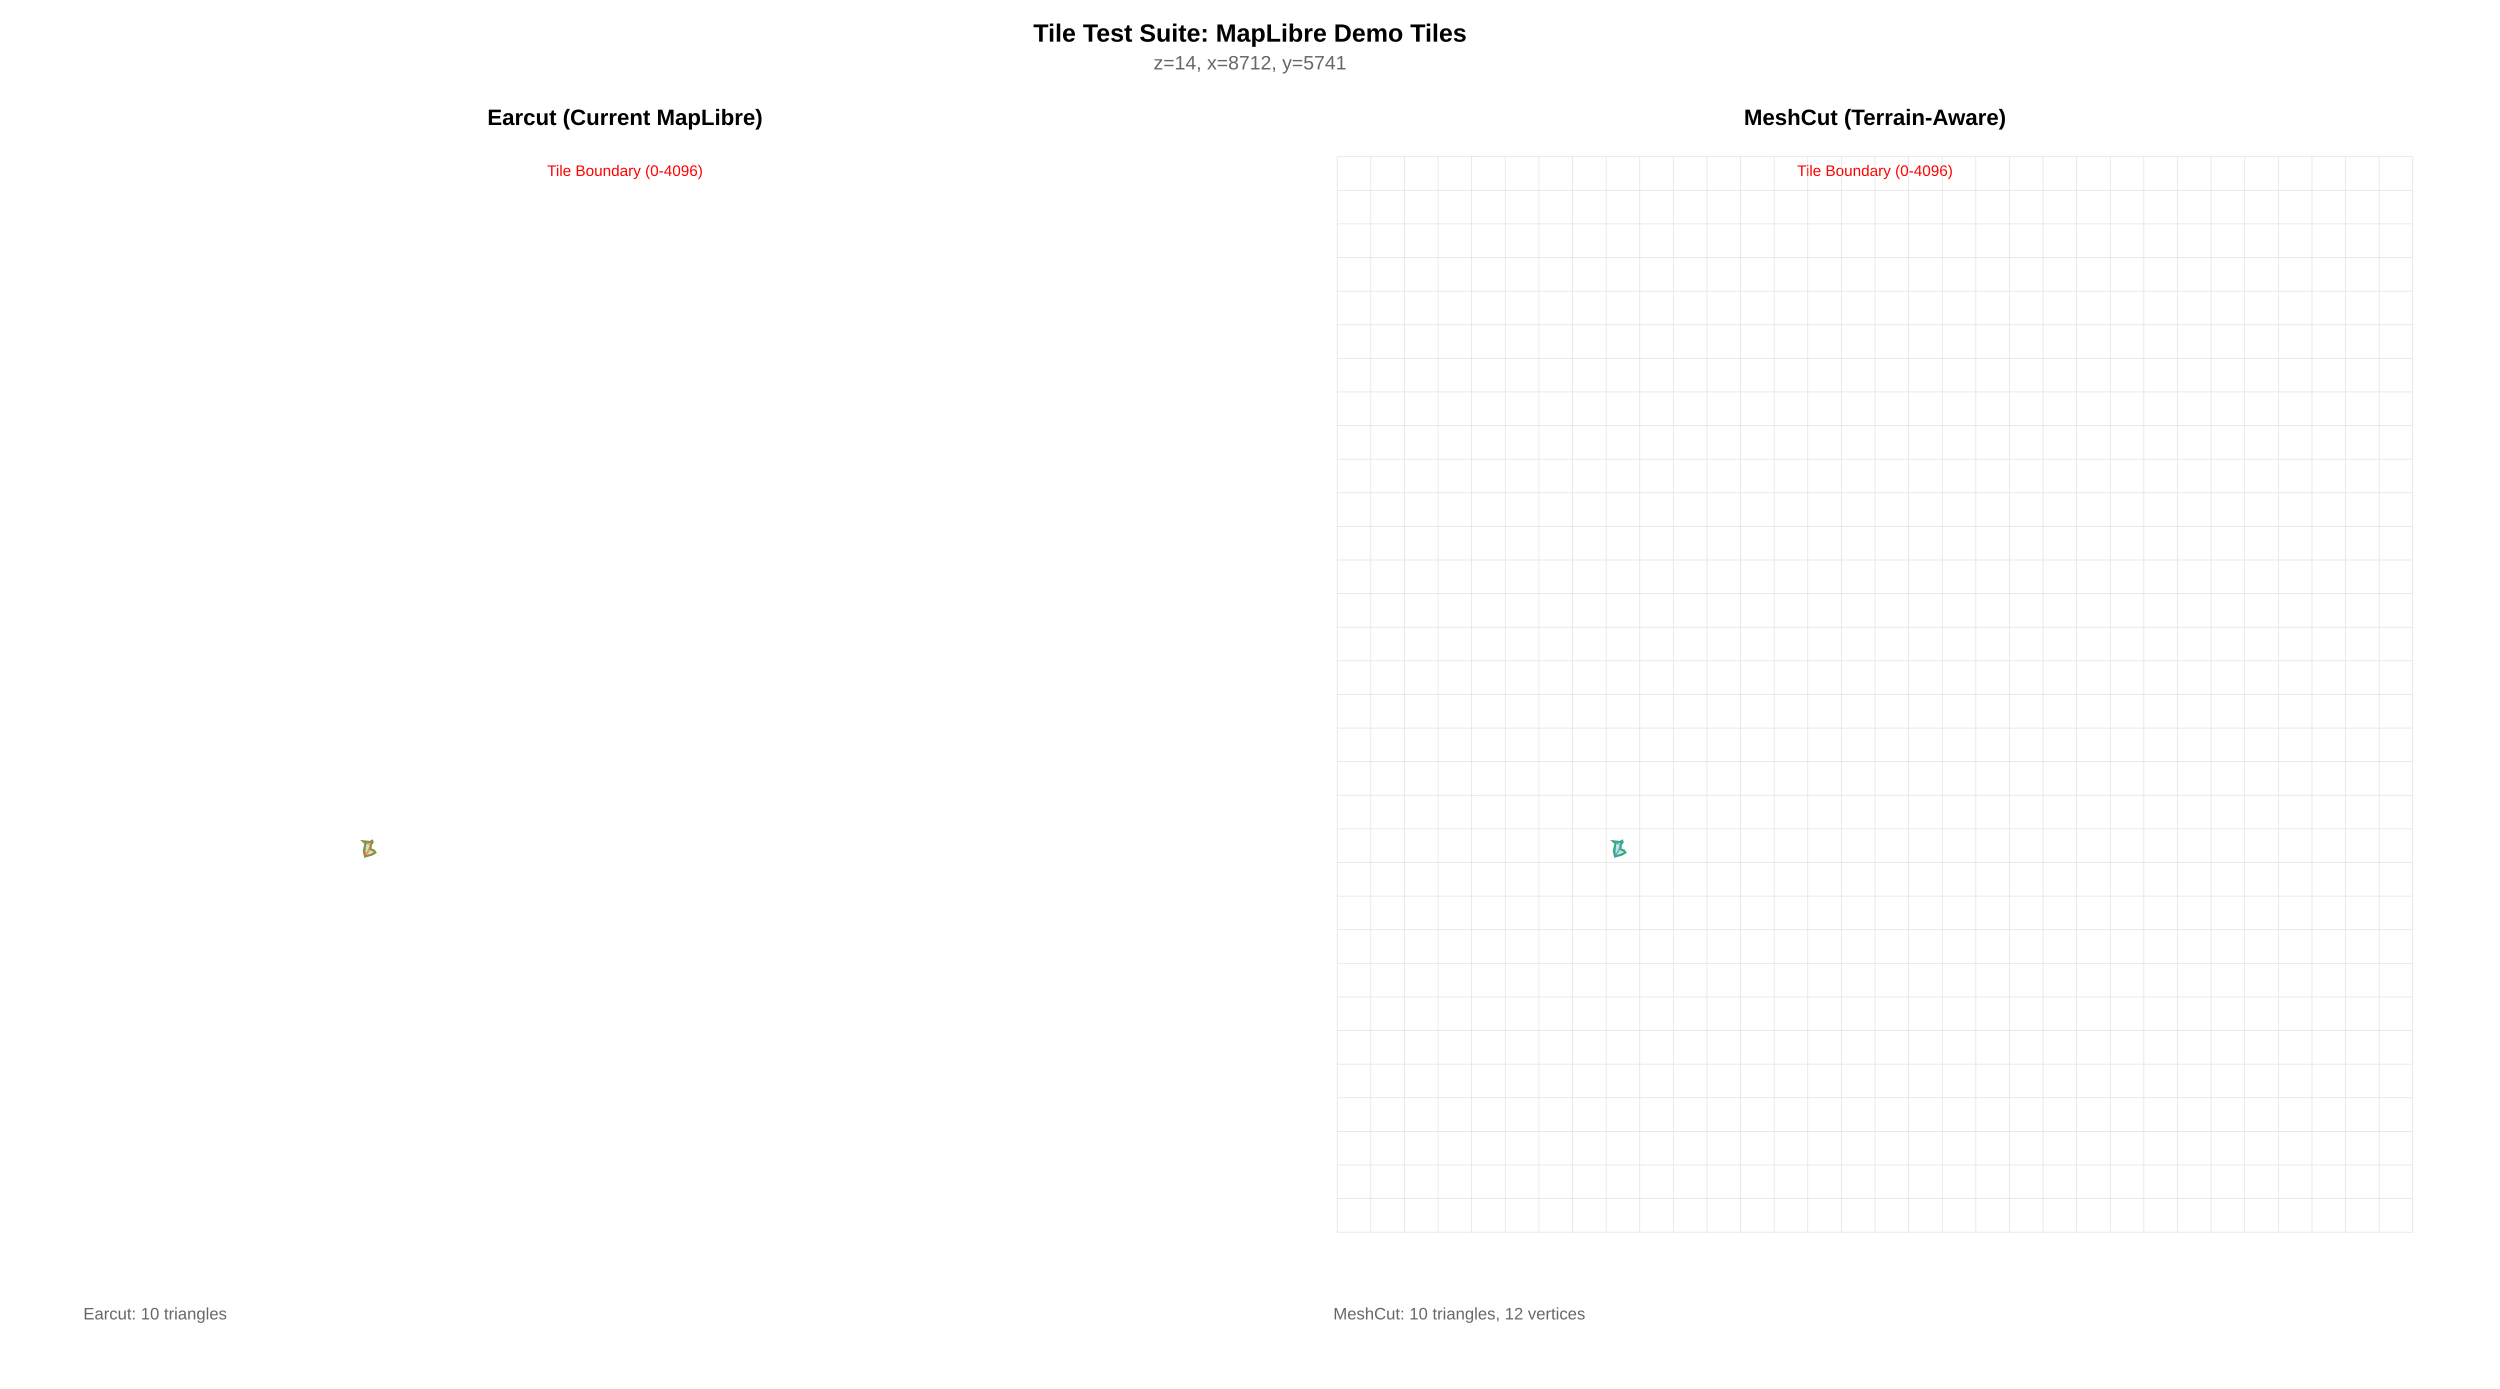
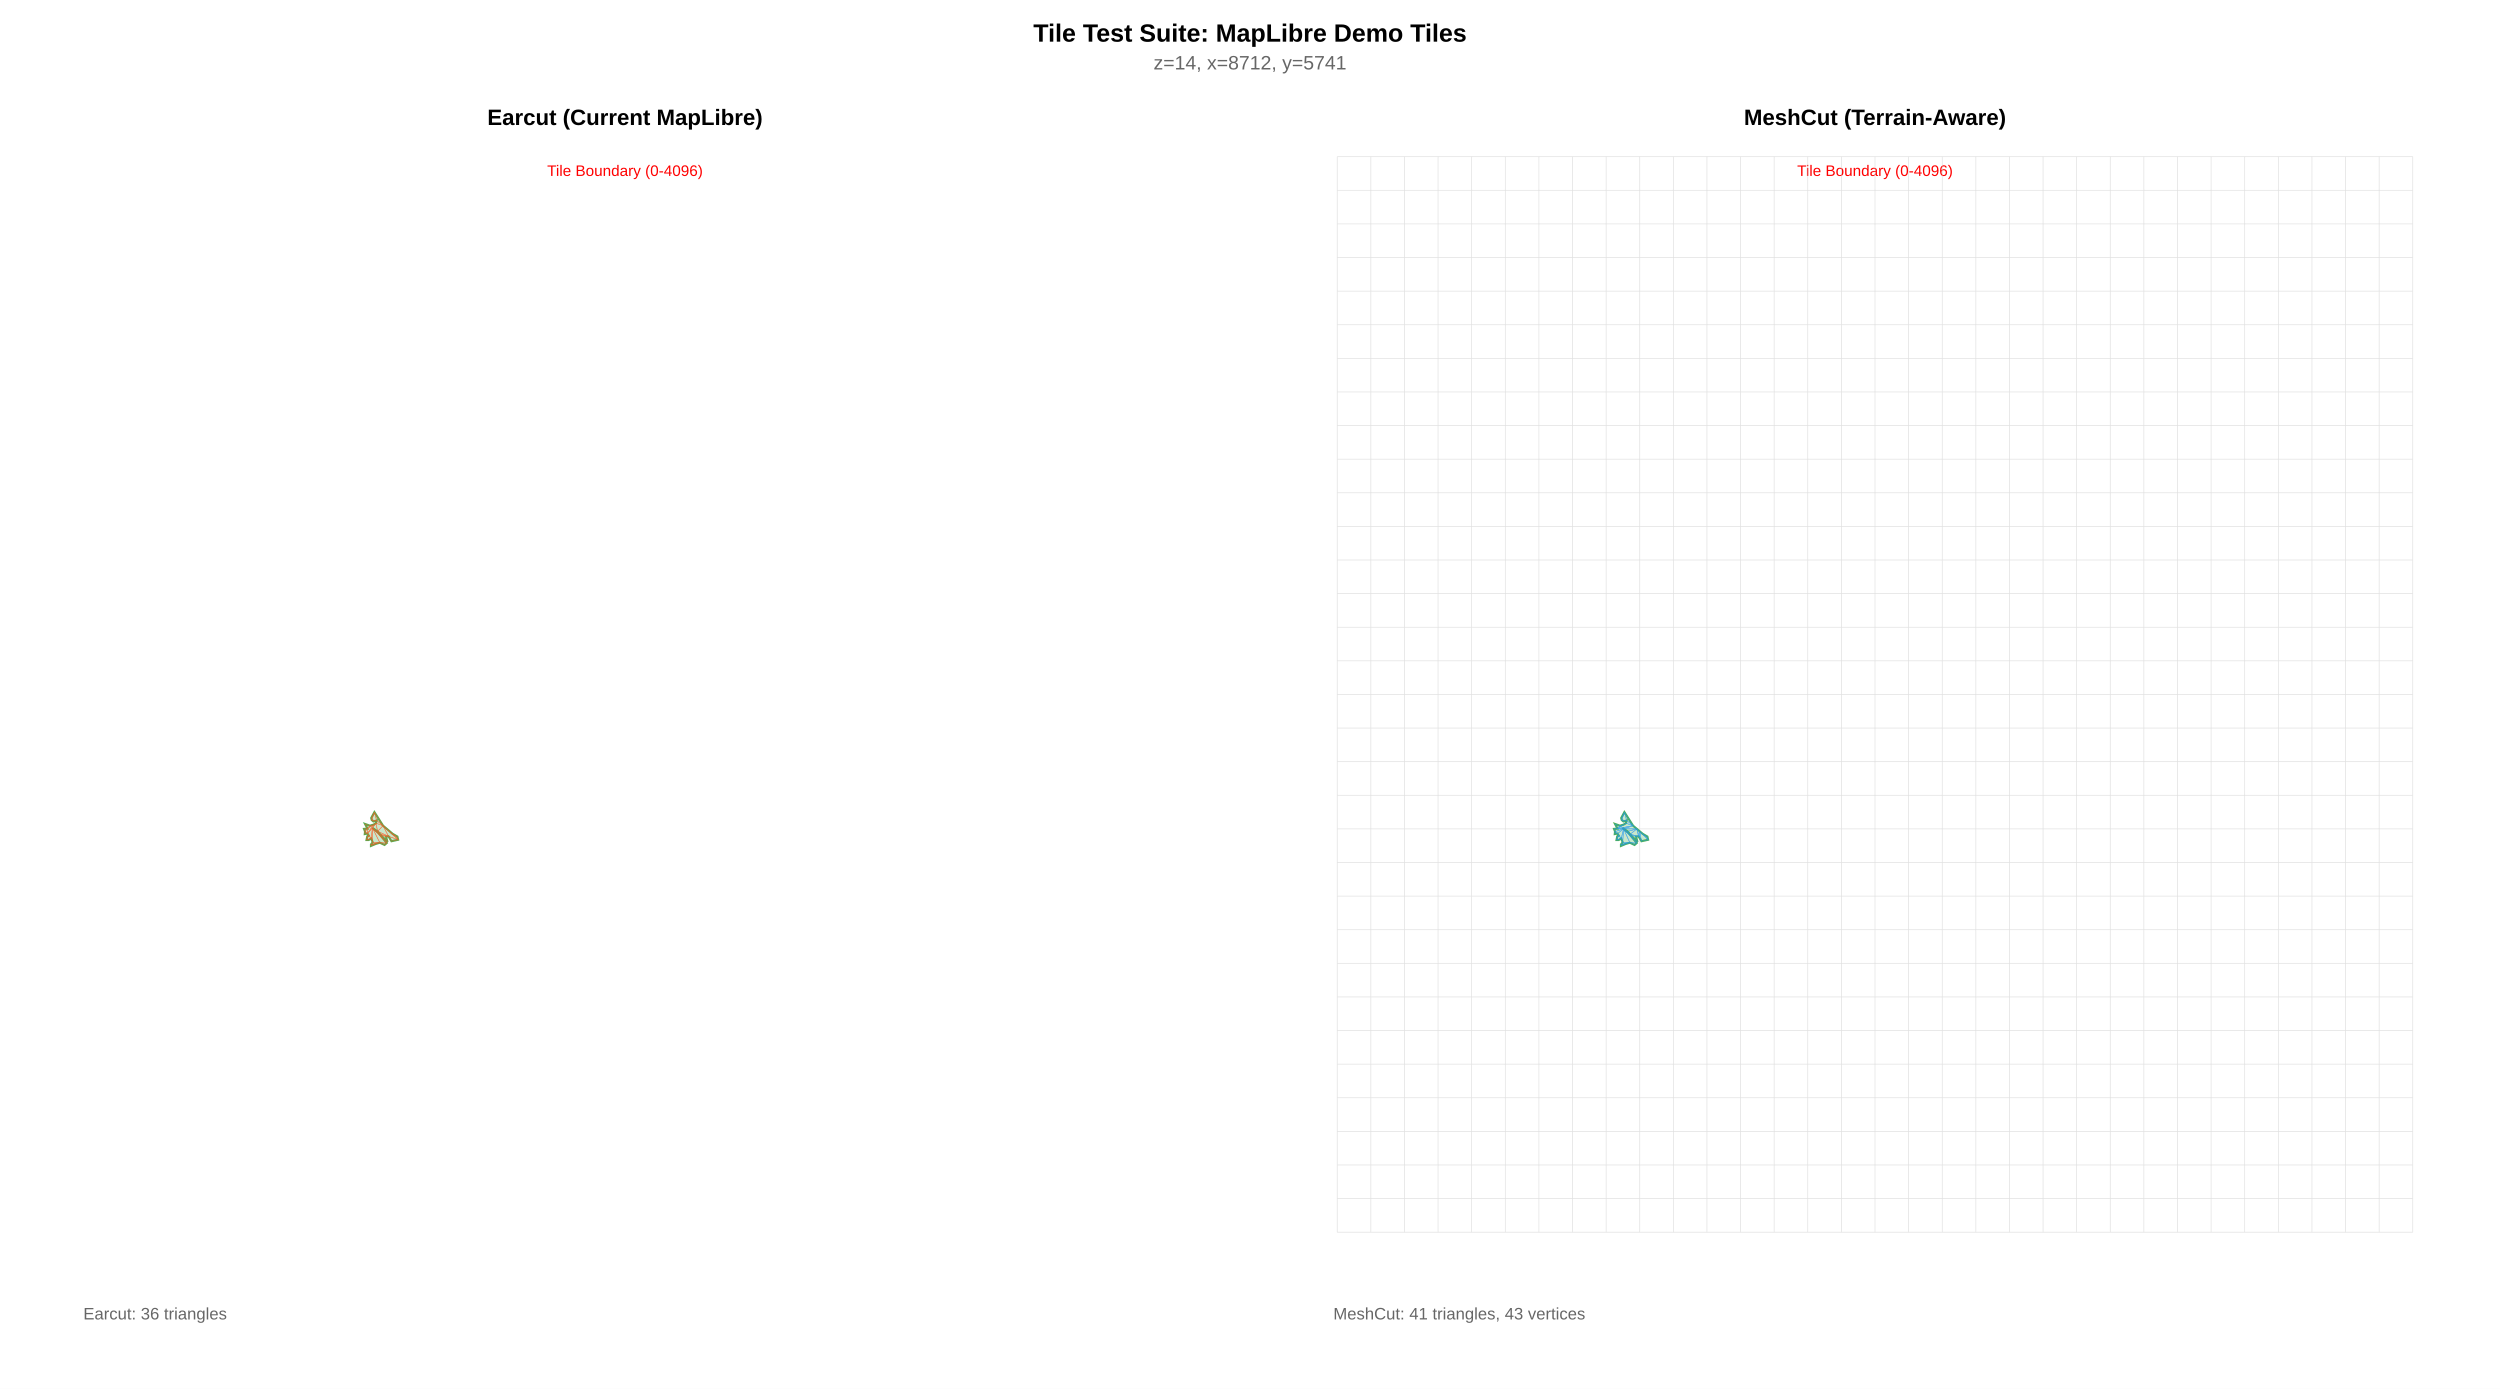
<svg xmlns="http://www.w3.org/2000/svg" width="1800" height="1000" viewBox="0 0 1800 1000">
  <rect width="100%" height="100%" fill="white" />
  <text x="900" y="30" text-anchor="middle" font-family="Arial" font-size="18" font-weight="bold">Tile Test Suite: MapLibre Demo Tiles</text>
  <text x="900" y="50" text-anchor="middle" font-family="Arial" font-size="14" fill="#666">z=14, x=8712, y=5741</text>
  <text x="450" y="90" text-anchor="middle" font-family="Arial" font-size="16" font-weight="bold">Earcut (Current MapLibre)</text>
  <g stroke="#ff0000" stroke-width="2" fill="none" opacity="0.8">
    <rect x="85.587" y="864.413" width="728.826" height="-728.826" />
  </g>
  <text x="450" y="126.69" text-anchor="middle" font-family="Arial" font-size="11" fill="red">Tile Boundary (0-4096)</text>
-   <polygon points="263.167,607.295 261.388,605.694 266.37,606.228 267.972,605.338 268.327,606.406 267.082,608.007 266.726,611.388 269.395,612.456 270.285,613.879 267.794,615.302 262.811,616.726 261.922,612.633 263.167,607.295 " fill="#4CAF50" fill-opacity="0.3" stroke="#4CAF50" stroke-width="1.5" />
+   <path d="M 272.598 599.822 L 278.47 606.94 L 276.868 608.363 L 273.488 606.762 L 270.463 607.651 L 267.082 609.075 L 267.082 608.007 L 268.327 606.406 L 267.26 603.737 L 265.48 604.804 L 263.879 604.804 L 264.413 602.135 L 265.48 601.601 L 264.591 600.178 L 262.633 600.534 L 262.811 598.754 L 262.1 596.797 L 264.591 596.619 L 262.811 593.238 L 266.37 594.484 L 268.861 593.772 L 270.641 592.705 L 271.174 590.747 L 268.861 591.459 L 267.616 590.391 L 267.26 588.968 L 269.573 584.698 L 275.801 594.484 L 282.74 600.356 L 286.121 602.313 L 286.655 604.626 L 281.851 605.694 L 279.715 602.135 L 277.936 602.313 L 279.004 606.228 L 273.665 600.712 L 271.886 598.577 L 268.149 596.085 L 272.598 599.822 Z " fill="#4CAF50" fill-opacity="0.3" fill-rule="evenodd" stroke="#4CAF50" stroke-width="1.5" />
  <g fill="none" stroke="#FF5722" stroke-width="0.4" opacity="0.7">
-     <polygon points="263.167,607.295 261.388,605.694 266.37,606.228" />
-     <polygon points="266.37,606.228 267.972,605.338 268.327,606.406" />
-     <polygon points="266.726,611.388 269.395,612.456 270.285,613.879" />
-     <polygon points="270.285,613.879 267.794,615.302 262.811,616.726" />
-     <polygon points="262.811,616.726 261.922,612.633 263.167,607.295" />
-     <polygon points="263.167,607.295 266.37,606.228 268.327,606.406" />
-     <polygon points="266.726,611.388 270.285,613.879 262.811,616.726" />
-     <polygon points="263.167,607.295 268.327,606.406 267.082,608.007" />
-     <polygon points="267.082,608.007 266.726,611.388 262.811,616.726" />
-     <polygon points="262.811,616.726 263.167,607.295 267.082,608.007" />
+     <polygon points="268.149,596.085 272.598,599.822 278.47,606.94" />
+     <polygon points="278.47,606.94 276.868,608.363 273.488,606.762" />
+     <polygon points="270.463,607.651 267.082,609.075 267.082,608.007" />
+     <polygon points="267.26,603.737 265.48,604.804 263.879,604.804" />
+     <polygon points="263.879,604.804 264.413,602.135 265.48,601.601" />
+     <polygon points="264.591,600.178 262.633,600.534 262.811,598.754" />
+     <polygon points="262.811,598.754 262.1,596.797 264.591,596.619" />
+     <polygon points="264.591,596.619 262.811,593.238 266.37,594.484" />
+     <polygon points="271.174,590.747 268.861,591.459 267.616,590.391" />
+     <polygon points="267.616,590.391 267.26,588.968 269.573,584.698" />
+     <polygon points="282.74,600.356 286.121,602.313 286.655,604.626" />
+     <polygon points="286.655,604.626 281.851,605.694 279.715,602.135" />
+     <polygon points="277.936,602.313 279.004,606.228 273.665,600.712" />
+     <polygon points="268.149,596.085 278.47,606.94 273.488,606.762" />
+     <polygon points="273.488,606.762 270.463,607.651 267.082,608.007" />
+     <polygon points="267.26,603.737 263.879,604.804 265.48,601.601" />
+     <polygon points="264.591,600.178 262.811,598.754 264.591,596.619" />
+     <polygon points="264.591,596.619 266.37,594.484 268.861,593.772" />
+     <polygon points="271.174,590.747 267.616,590.391 269.573,584.698" />
+     <polygon points="275.801,594.484 282.74,600.356 286.655,604.626" />
+     <polygon points="279.715,602.135 277.936,602.313 273.665,600.712" />
+     <polygon points="273.488,606.762 267.082,608.007 268.327,606.406" />
+     <polygon points="267.26,603.737 265.48,601.601 264.591,600.178" />
+     <polygon points="264.591,600.178 264.591,596.619 268.861,593.772" />
+     <polygon points="271.174,590.747 269.573,584.698 275.801,594.484" />
+     <polygon points="275.801,594.484 286.655,604.626 279.715,602.135" />
+     <polygon points="279.715,602.135 273.665,600.712 271.886,598.577" />
+     <polygon points="268.149,596.085 273.488,606.762 268.327,606.406" />
+     <polygon points="264.591,600.178 268.861,593.772 270.641,592.705" />
+     <polygon points="270.641,592.705 271.174,590.747 275.801,594.484" />
+     <polygon points="275.801,594.484 279.715,602.135 271.886,598.577" />
+     <polygon points="268.149,596.085 268.327,606.406 267.26,603.737" />
+     <polygon points="270.641,592.705 275.801,594.484 271.886,598.577" />
+     <polygon points="268.149,596.085 267.26,603.737 264.591,600.178" />
+     <polygon points="270.641,592.705 271.886,598.577 268.149,596.085" />
+     <polygon points="268.149,596.085 264.591,600.178 270.641,592.705" />
  </g>
-   <text x="60" y="950" font-family="Arial" font-size="12" fill="#666">Earcut: 10 triangles</text>
+   <text x="60" y="950" font-family="Arial" font-size="12" fill="#666">Earcut: 36 triangles</text>
  <text x="1350" y="90" text-anchor="middle" font-family="Arial" font-size="16" font-weight="bold">MeshCut (Terrain-Aware)</text>
  <g stroke="#ff0000" stroke-width="2" fill="none" opacity="0.8">
    <rect x="985.587" y="864.413" width="728.826" height="-728.826" />
  </g>
  <text x="1350" y="126.69" text-anchor="middle" font-family="Arial" font-size="11" fill="red">Tile Boundary (0-4096)</text>
  <g stroke="#cccccc" stroke-width="0.5" fill="none" opacity="0.6">
    <line x1="962.811" y1="112.811" x2="962.811" y2="887.189" />
    <line x1="987.011" y1="112.811" x2="987.011" y2="887.189" />
    <line x1="1011.21" y1="112.811" x2="1011.21" y2="887.189" />
    <line x1="1035.41" y1="112.811" x2="1035.41" y2="887.189" />
    <line x1="1059.61" y1="112.811" x2="1059.61" y2="887.189" />
    <line x1="1083.81" y1="112.811" x2="1083.81" y2="887.189" />
    <line x1="1108.01" y1="112.811" x2="1108.01" y2="887.189" />
    <line x1="1132.21" y1="112.811" x2="1132.21" y2="887.189" />
    <line x1="1156.41" y1="112.811" x2="1156.41" y2="887.189" />
    <line x1="1180.6" y1="112.811" x2="1180.6" y2="887.189" />
    <line x1="1204.8" y1="112.811" x2="1204.8" y2="887.189" />
    <line x1="1229" y1="112.811" x2="1229" y2="887.189" />
    <line x1="1253.2" y1="112.811" x2="1253.2" y2="887.189" />
    <line x1="1277.4" y1="112.811" x2="1277.4" y2="887.189" />
    <line x1="1301.6" y1="112.811" x2="1301.6" y2="887.189" />
    <line x1="1325.8" y1="112.811" x2="1325.8" y2="887.189" />
    <line x1="1350" y1="112.811" x2="1350" y2="887.189" />
    <line x1="1374.2" y1="112.811" x2="1374.2" y2="887.189" />
    <line x1="1398.4" y1="112.811" x2="1398.4" y2="887.189" />
    <line x1="1422.6" y1="112.811" x2="1422.6" y2="887.189" />
    <line x1="1446.8" y1="112.811" x2="1446.8" y2="887.189" />
    <line x1="1471" y1="112.811" x2="1471" y2="887.189" />
    <line x1="1495.2" y1="112.811" x2="1495.2" y2="887.189" />
    <line x1="1519.4" y1="112.811" x2="1519.4" y2="887.189" />
    <line x1="1543.59" y1="112.811" x2="1543.59" y2="887.189" />
    <line x1="1567.79" y1="112.811" x2="1567.79" y2="887.189" />
    <line x1="1591.99" y1="112.811" x2="1591.99" y2="887.189" />
    <line x1="1616.19" y1="112.811" x2="1616.19" y2="887.189" />
    <line x1="1640.39" y1="112.811" x2="1640.39" y2="887.189" />
    <line x1="1664.59" y1="112.811" x2="1664.59" y2="887.189" />
    <line x1="1688.79" y1="112.811" x2="1688.79" y2="887.189" />
    <line x1="1712.99" y1="112.811" x2="1712.99" y2="887.189" />
    <line x1="1737.19" y1="112.811" x2="1737.19" y2="887.189" />
    <line x1="962.811" y1="112.811" x2="1737.19" y2="112.811" />
    <line x1="962.811" y1="137.011" x2="1737.19" y2="137.011" />
    <line x1="962.811" y1="161.21" x2="1737.19" y2="161.21" />
    <line x1="962.811" y1="185.409" x2="1737.19" y2="185.409" />
    <line x1="962.811" y1="209.609" x2="1737.19" y2="209.609" />
    <line x1="962.811" y1="233.808" x2="1737.19" y2="233.808" />
    <line x1="962.811" y1="258.007" x2="1737.19" y2="258.007" />
    <line x1="962.811" y1="282.206" x2="1737.19" y2="282.206" />
    <line x1="962.811" y1="306.406" x2="1737.19" y2="306.406" />
    <line x1="962.811" y1="330.605" x2="1737.19" y2="330.605" />
    <line x1="962.811" y1="354.804" x2="1737.19" y2="354.804" />
    <line x1="962.811" y1="379.004" x2="1737.19" y2="379.004" />
    <line x1="962.811" y1="403.203" x2="1737.19" y2="403.203" />
    <line x1="962.811" y1="427.402" x2="1737.19" y2="427.402" />
    <line x1="962.811" y1="451.601" x2="1737.19" y2="451.601" />
    <line x1="962.811" y1="475.801" x2="1737.19" y2="475.801" />
    <line x1="962.811" y1="500" x2="1737.19" y2="500" />
    <line x1="962.811" y1="524.199" x2="1737.19" y2="524.199" />
    <line x1="962.811" y1="548.399" x2="1737.19" y2="548.399" />
    <line x1="962.811" y1="572.598" x2="1737.19" y2="572.598" />
    <line x1="962.811" y1="596.797" x2="1737.19" y2="596.797" />
    <line x1="962.811" y1="620.996" x2="1737.19" y2="620.996" />
    <line x1="962.811" y1="645.196" x2="1737.19" y2="645.196" />
    <line x1="962.811" y1="669.395" x2="1737.19" y2="669.395" />
    <line x1="962.811" y1="693.594" x2="1737.19" y2="693.594" />
    <line x1="962.811" y1="717.794" x2="1737.19" y2="717.794" />
    <line x1="962.811" y1="741.993" x2="1737.19" y2="741.993" />
    <line x1="962.811" y1="766.192" x2="1737.19" y2="766.192" />
    <line x1="962.811" y1="790.391" x2="1737.19" y2="790.391" />
    <line x1="962.811" y1="814.591" x2="1737.19" y2="814.591" />
    <line x1="962.811" y1="838.79" x2="1737.19" y2="838.79" />
    <line x1="962.811" y1="862.989" x2="1737.19" y2="862.989" />
    <line x1="962.811" y1="887.189" x2="1737.19" y2="887.189" />
  </g>
-   <polygon points="1163.17,607.295 1161.39,605.694 1166.37,606.228 1167.97,605.338 1168.33,606.406 1167.08,608.007 1166.73,611.388 1169.4,612.456 1170.28,613.879 1167.79,615.302 1162.81,616.726 1161.92,612.633 1163.17,607.295 " fill="#4CAF50" fill-opacity="0.3" stroke="#4CAF50" stroke-width="1.5" />
+   <polygon points="1172.6,599.822 1178.47,606.94 1176.87,608.363 1173.49,606.762 1170.46,607.651 1167.08,609.075 1167.08,608.007 1168.33,606.406 1167.26,603.737 1165.48,604.804 1163.88,604.804 1164.41,602.135 1165.48,601.601 1164.59,600.178 1162.63,600.534 1162.81,598.754 1162.1,596.797 1164.59,596.619 1162.81,593.238 1166.37,594.484 1168.86,593.772 1170.64,592.705 1171.17,590.747 1168.86,591.459 1167.62,590.391 1167.26,588.968 1169.57,584.698 1175.8,594.484 1182.74,600.356 1186.12,602.313 1186.65,604.626 1181.85,605.694 1179.72,602.135 1177.94,602.313 1179,606.228 1173.67,600.712 1171.89,598.577 1168.15,596.085 1172.6,599.822 " fill="#4CAF50" fill-opacity="0.3" stroke="#4CAF50" stroke-width="1.5" />
  <g fill="none" stroke="#2196F3" stroke-width="0.4" opacity="0.7">
-     <polygon points="1163.17,607.295 1161.39,605.694 1166.37,606.228" />
-     <polygon points="1166.37,606.228 1167.97,605.338 1168.33,606.406" />
-     <polygon points="1166.73,611.388 1169.4,612.456 1170.28,613.879" />
-     <polygon points="1170.28,613.879 1167.79,615.302 1162.81,616.726" />
-     <polygon points="1162.81,616.726 1161.92,612.633 1163.17,607.295" />
-     <polygon points="1163.17,607.295 1166.37,606.228 1168.33,606.406" />
-     <polygon points="1166.73,611.388 1170.28,613.879 1162.81,616.726" />
-     <polygon points="1163.17,607.295 1168.33,606.406 1167.08,608.007" />
-     <polygon points="1167.08,608.007 1166.73,611.388 1162.81,616.726" />
-     <polygon points="1162.81,616.726 1163.17,607.295 1167.08,608.007" />
+     <polygon points="1164.59,596.619 1162.81,593.238 1166.37,594.484" />
+     <polygon points="1171.17,590.747 1168.86,591.459 1167.62,590.391" />
+     <polygon points="1167.62,590.391 1167.26,588.968 1169.57,584.698" />
+     <polygon points="1175.8,594.484 1178.53,596.797 1169.22,596.797" />
+     <polygon points="1164.59,596.619 1166.37,594.484 1168.86,593.772" />
+     <polygon points="1171.17,590.747 1167.62,590.391 1169.57,584.698" />
+     <polygon points="1175.8,594.484 1169.22,596.797 1168.15,596.085" />
+     <polygon points="1164.59,596.619 1168.86,593.772 1170.64,592.705" />
+     <polygon points="1171.17,590.747 1169.57,584.698 1175.8,594.484" />
+     <polygon points="1170.64,592.705 1171.17,590.747 1175.8,594.484" />
+     <polygon points="1164.59,596.619 1170.64,592.705 1175.8,594.484" />
+     <polygon points="1164.59,596.619 1175.8,594.484 1168.15,596.085" />
+     <polygon points="1164.59,596.619 1168.15,596.085 1169,596.797" />
+     <polygon points="1164.59,596.619 1169,596.797 1162.1,596.797" />
+     <polygon points="1169,596.797 1172.6,599.822 1178.47,606.94" />
+     <polygon points="1178.47,606.94 1176.87,608.363 1173.49,606.762" />
+     <polygon points="1170.46,607.651 1167.08,609.075 1167.08,608.007" />
+     <polygon points="1167.26,603.737 1165.48,604.804 1163.88,604.804" />
+     <polygon points="1163.88,604.804 1164.41,602.135 1165.48,601.601" />
+     <polygon points="1164.59,600.178 1162.63,600.534 1162.81,598.754" />
+     <polygon points="1178.53,596.797 1180.6,598.549 1180.6,603.618" />
+     <polygon points="1177.94,602.313 1179,606.228 1173.67,600.712" />
+     <polygon points="1169,596.797 1178.47,606.94 1173.49,606.762" />
+     <polygon points="1173.49,606.762 1170.46,607.651 1167.08,608.007" />
+     <polygon points="1167.26,603.737 1163.88,604.804 1165.48,601.601" />
+     <polygon points="1178.53,596.797 1180.6,603.618 1179.72,602.135" />
+     <polygon points="1179.72,602.135 1177.94,602.313 1173.67,600.712" />
+     <polygon points="1173.49,606.762 1167.08,608.007 1168.33,606.406" />
+     <polygon points="1167.26,603.737 1165.48,601.601 1164.59,600.178" />
+     <polygon points="1178.53,596.797 1179.72,602.135 1173.67,600.712" />
+     <polygon points="1169,596.797 1173.49,606.762 1168.33,606.406" />
+     <polygon points="1178.53,596.797 1173.67,600.712 1171.89,598.577" />
+     <polygon points="1169,596.797 1168.33,606.406 1167.26,603.737" />
+     <polygon points="1178.53,596.797 1171.89,598.577 1169.22,596.797" />
+     <polygon points="1169,596.797 1167.26,603.737 1164.59,600.178" />
+     <polygon points="1169,596.797 1164.59,600.178 1162.81,598.754" />
+     <polygon points="1162.81,598.754 1162.1,596.797 1169,596.797" />
+     <polygon points="1181.85,605.694 1180.6,603.618 1180.6,598.549" />
+     <polygon points="1182.74,600.356 1186.12,602.313 1186.65,604.626" />
+     <polygon points="1186.65,604.626 1181.85,605.694 1180.6,598.549" />
+     <polygon points="1180.6,598.549 1182.74,600.356 1186.65,604.626" />
  </g>
-   <text x="960" y="950" font-family="Arial" font-size="12" fill="#666">MeshCut: 10 triangles, 12 vertices</text>
+   <text x="960" y="950" font-family="Arial" font-size="12" fill="#666">MeshCut: 41 triangles, 43 vertices</text>
</svg>
